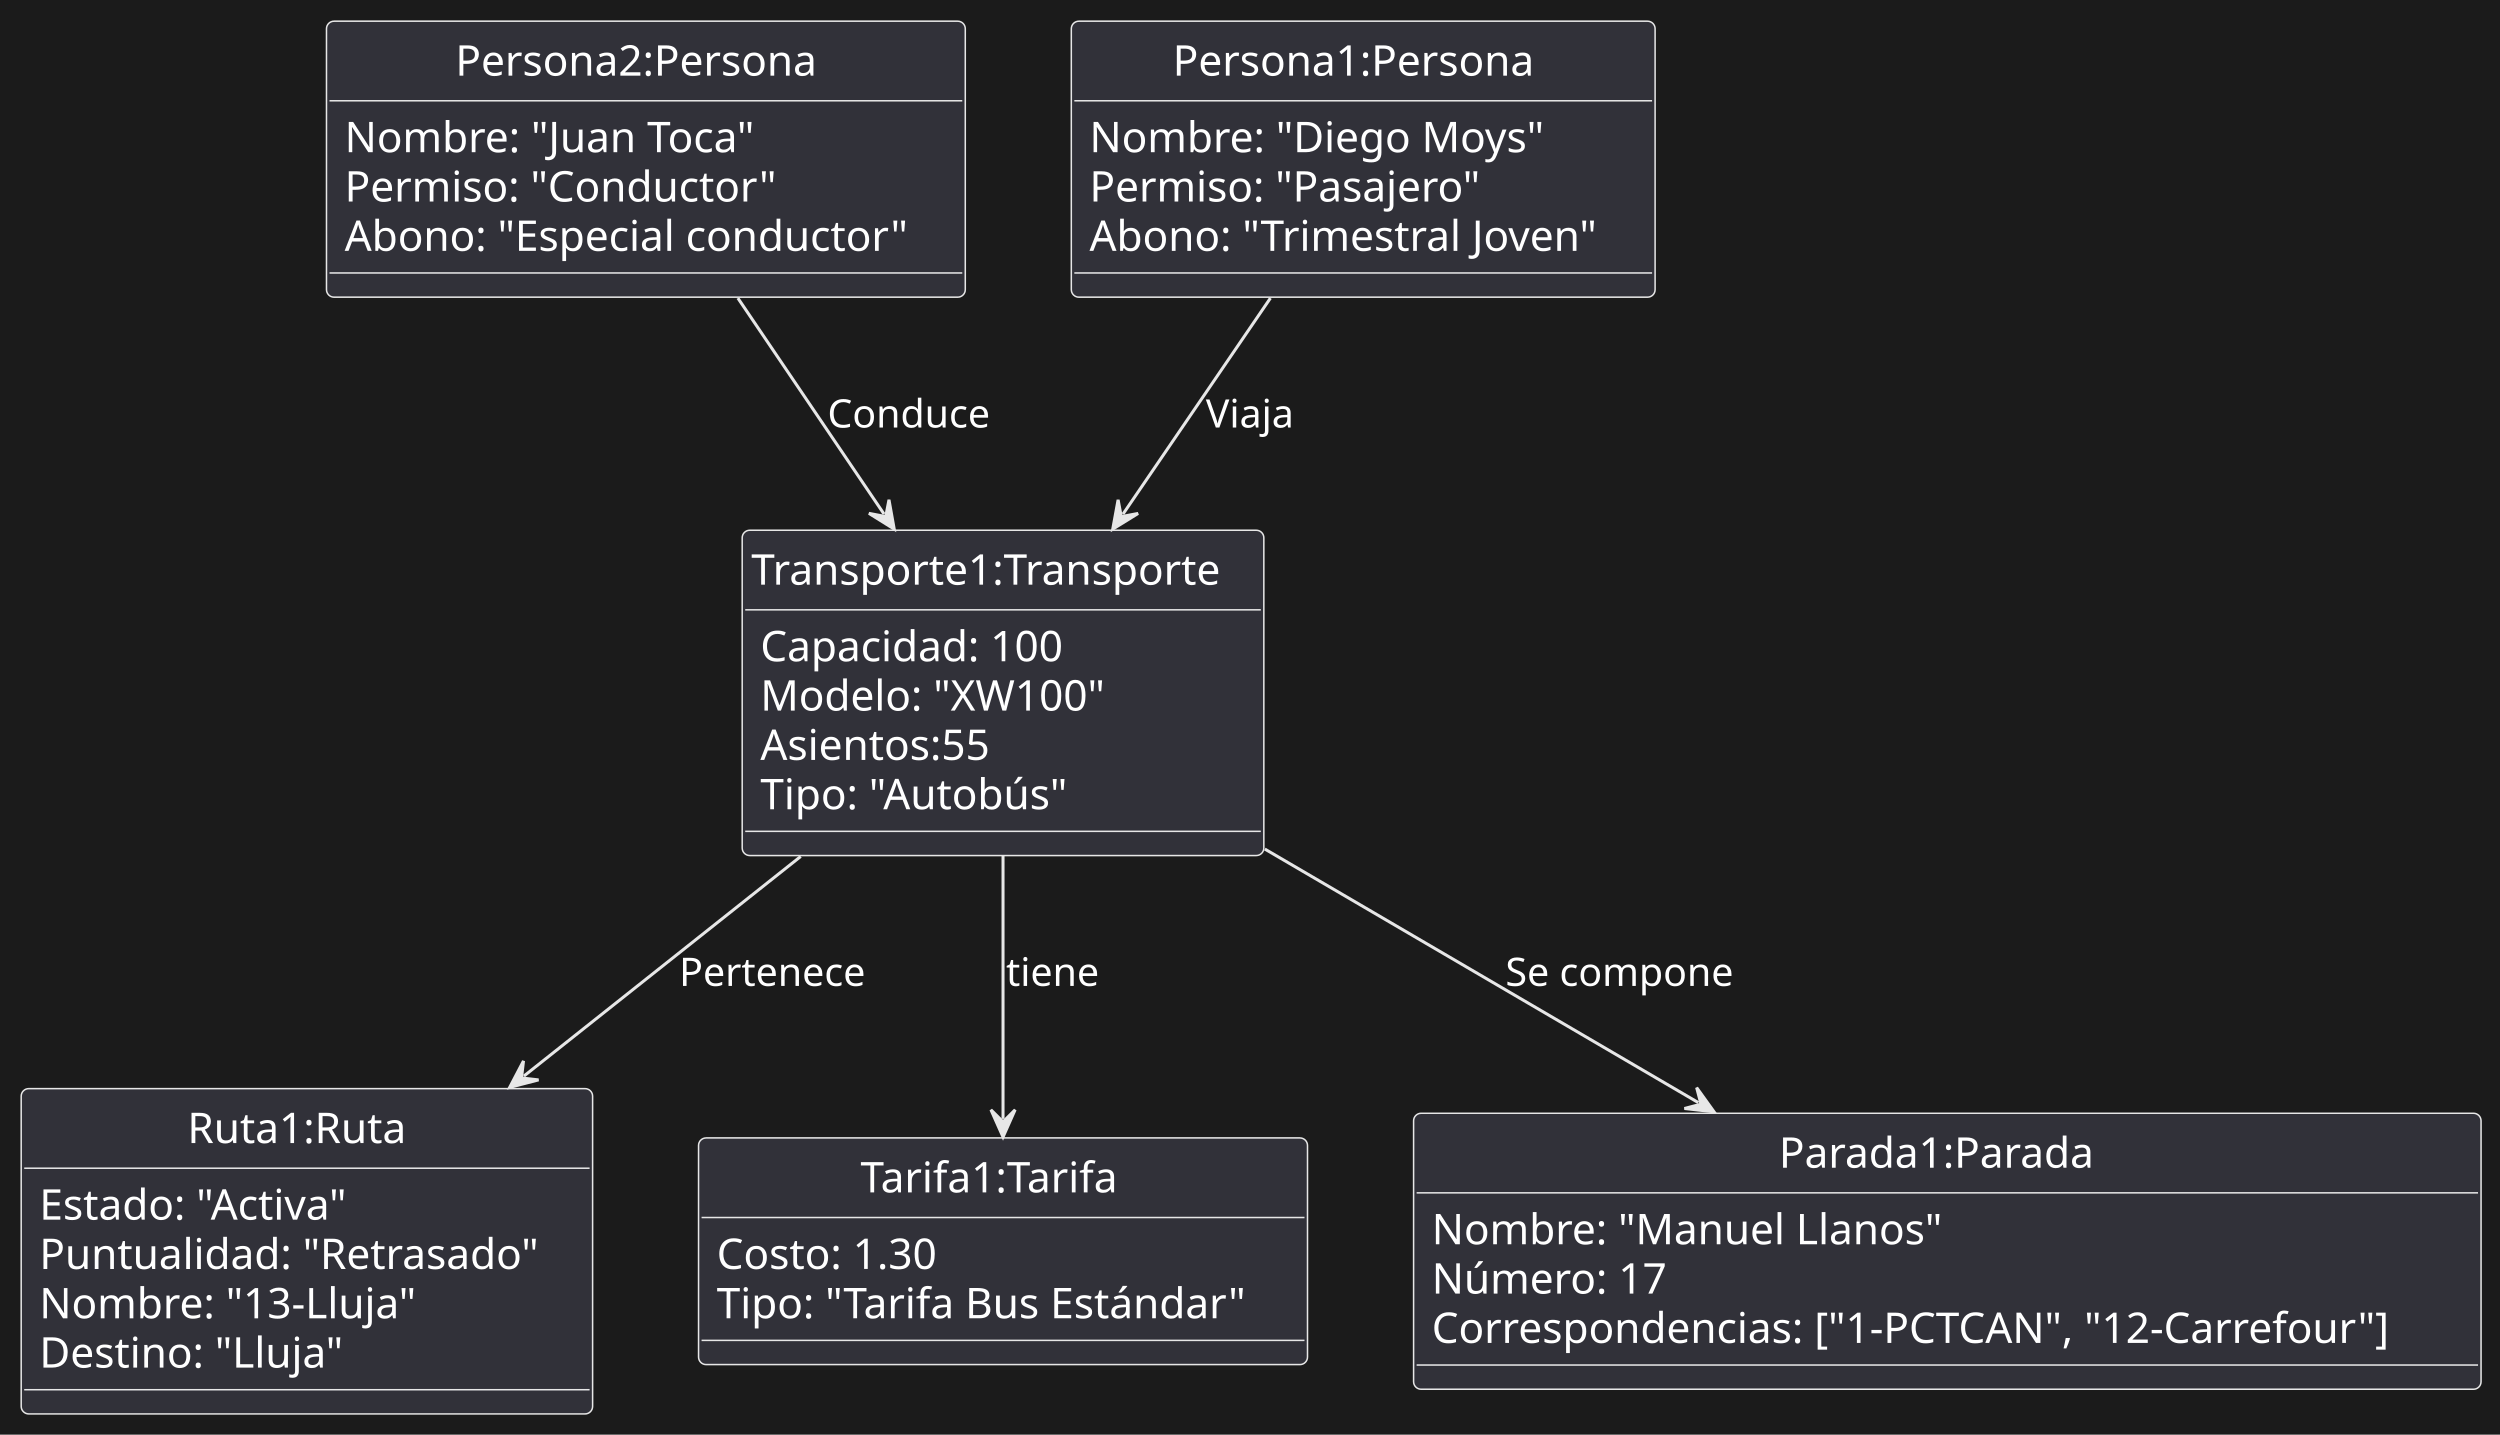
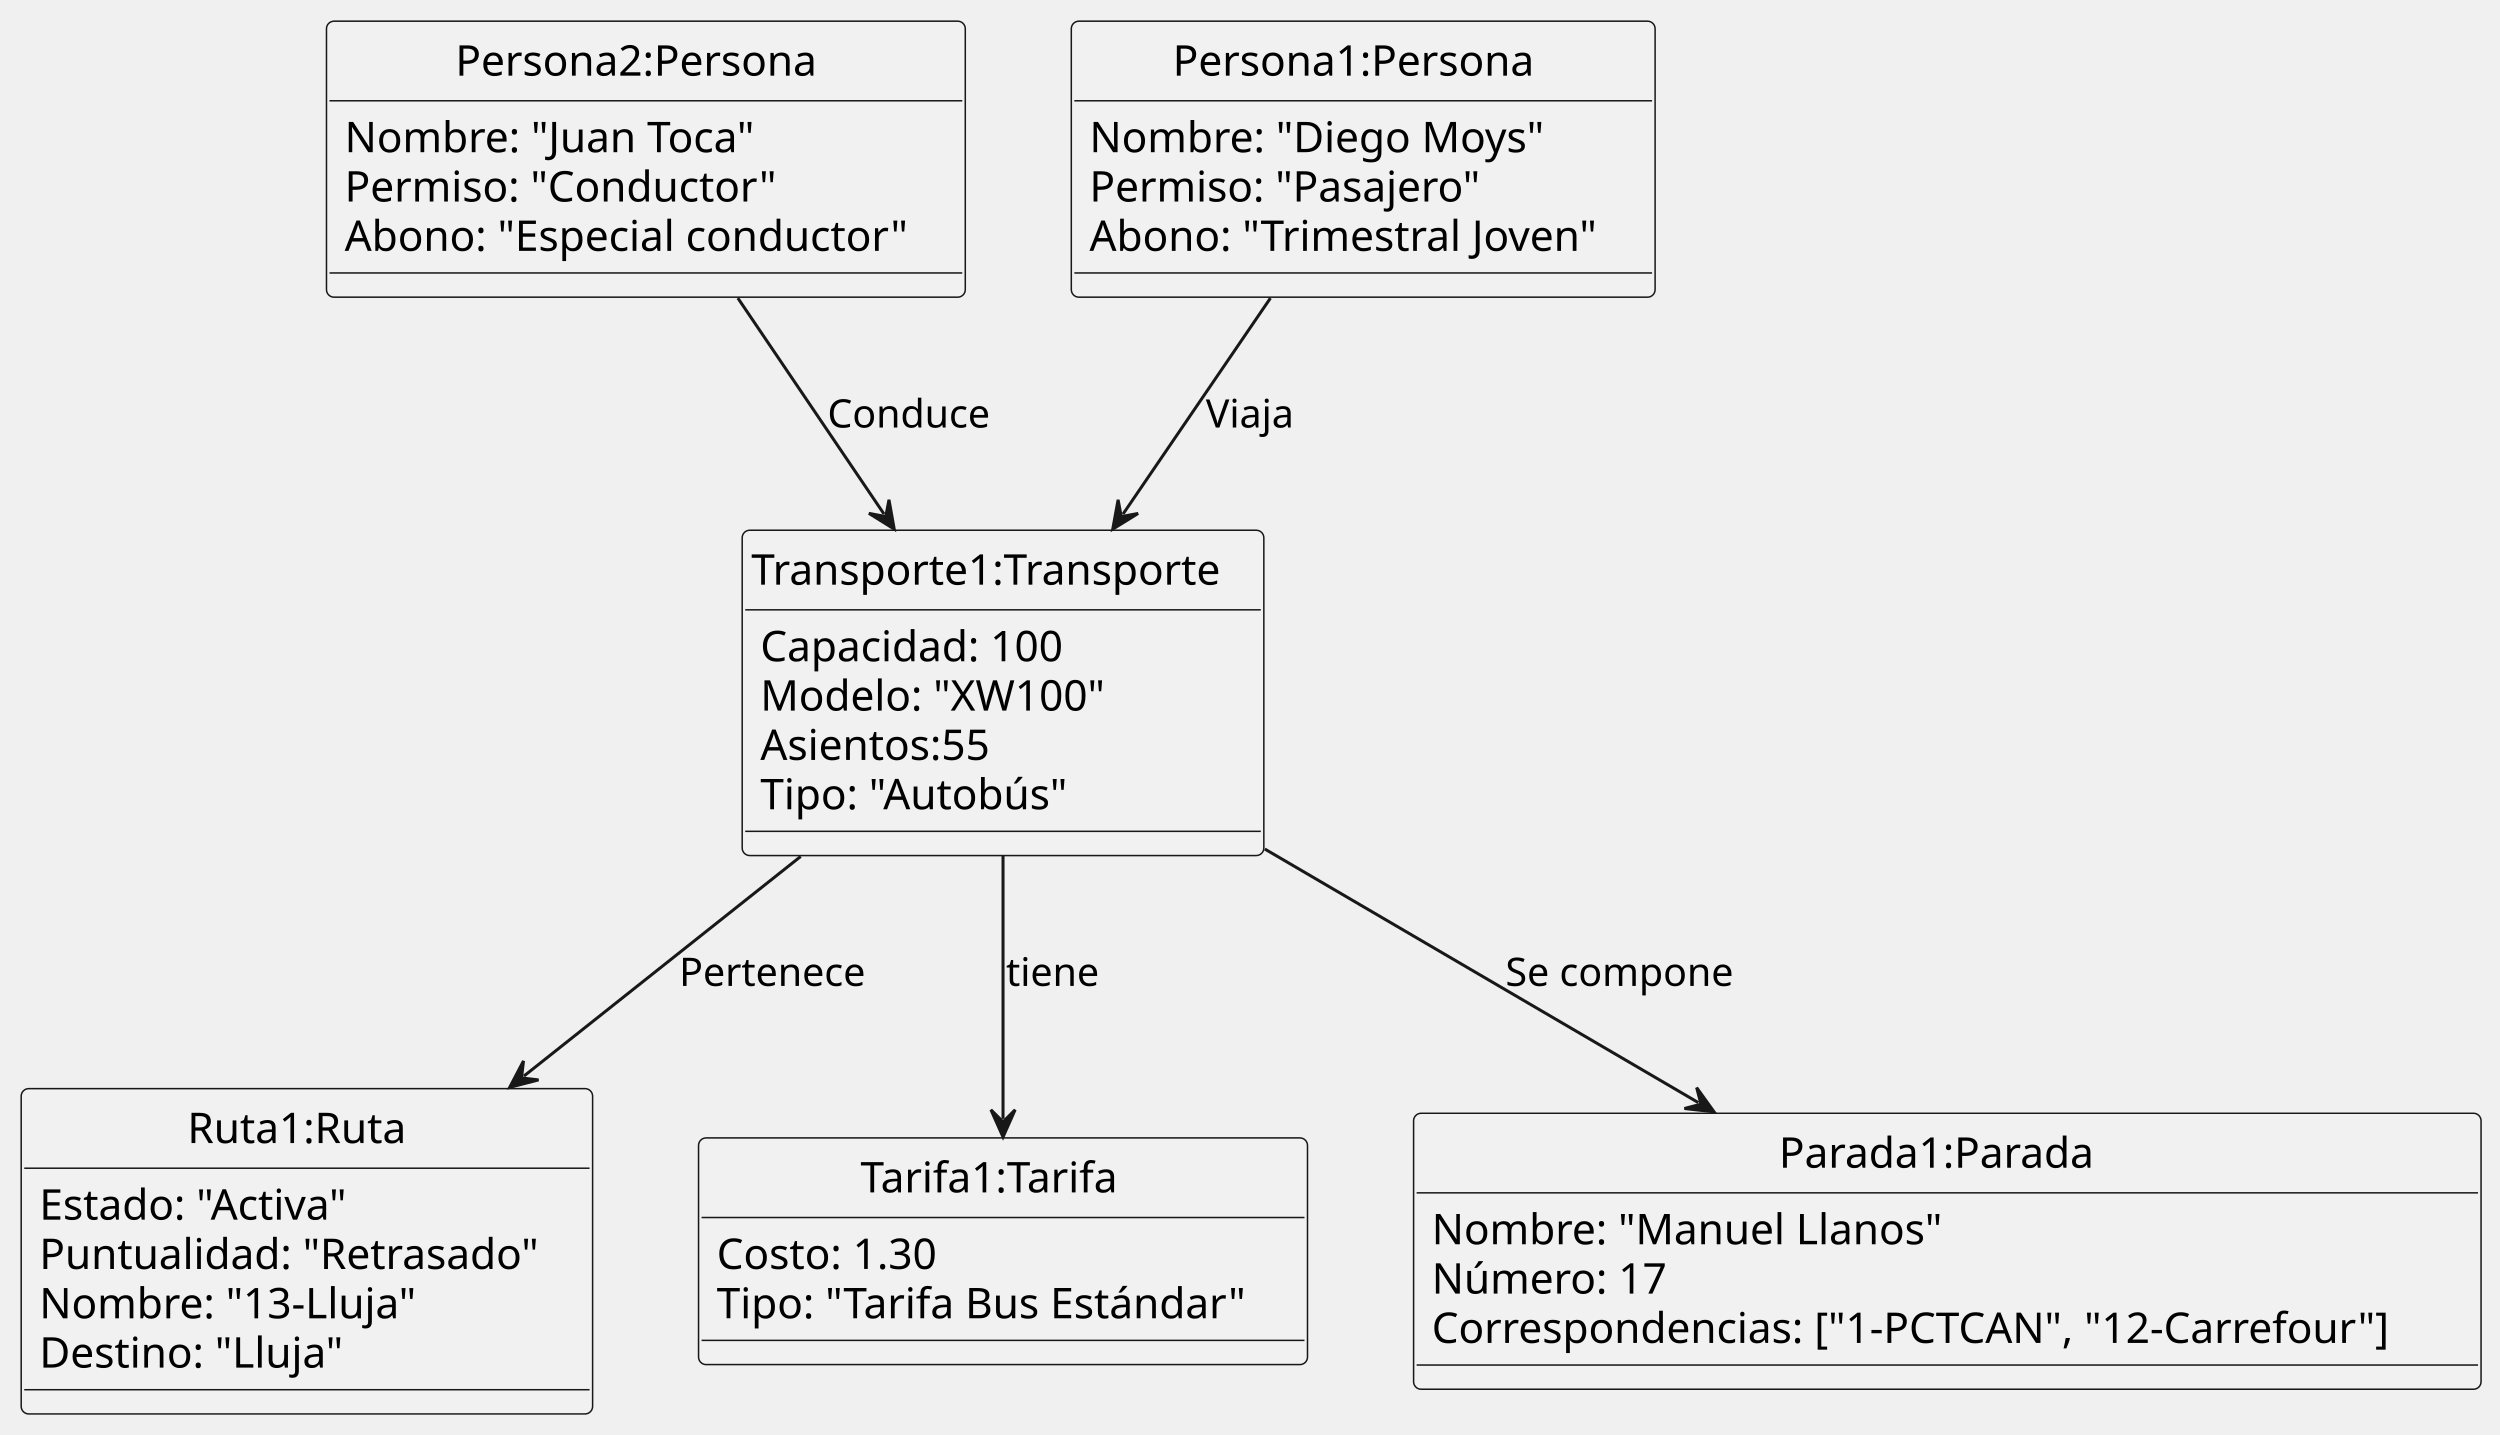
- <svg xmlns="http://www.w3.org/2000/svg" contentStyleType="text/css" height="474px" preserveAspectRatio="none" style="width:826px;height:474px;background:#1B1B1B;" version="1.1" viewBox="0 0 826 474" width="826px" zoomAndPan="magnify">
+ <svg xmlns="http://www.w3.org/2000/svg" contentStyleType="text/css" height="474px" preserveAspectRatio="none" style="width:826px;height:474px;background:#FFFFFF;" version="1.1" viewBox="0 0 826 474" width="826px" zoomAndPan="magnify">
  <defs />
  <g>
-     <rect fill="#1B1B1B" height="474" style="stroke:none;stroke-width:1.0;" width="826" x="0" y="0" />
    <g id="elem_ruta1">
-       <rect codeLine="3" fill="#313139" height="107.484" id="ruta1" rx="2.5" ry="2.5" style="stroke:#E7E7E7;stroke-width:0.5;" width="188.798" x="7" y="359.68" />
-       <text fill="#FFFFFF" font-family="sans-serif" font-size="14" lengthAdjust="spacing" textLength="78.962" x="61.918" y="377.675">Ruta1:Ruta</text>
-       <line style="stroke:#E7E7E7;stroke-width:0.5;" x1="8" x2="194.798" y1="385.977" y2="385.977" />
-       <text fill="#FFFFFF" font-family="sans-serif" font-size="14" lengthAdjust="spacing" textLength="113.224" x="13" y="402.972">Estado: "Activa"</text>
-       <text fill="#FFFFFF" font-family="sans-serif" font-size="14" lengthAdjust="spacing" textLength="176.798" x="13" y="419.269">Puntualidad: "Retrasado"</text>
-       <text fill="#FFFFFF" font-family="sans-serif" font-size="14" lengthAdjust="spacing" textLength="133.875" x="13" y="435.566">Nombre: "13-Lluja"</text>
-       <text fill="#FFFFFF" font-family="sans-serif" font-size="14" lengthAdjust="spacing" textLength="108.582" x="13" y="451.863">Destino: "Lluja"</text>
-       <line style="stroke:#E7E7E7;stroke-width:0.5;" x1="8" x2="194.798" y1="459.164" y2="459.164" />
+       <rect codeLine="3" fill="#F1F1F1" height="107.484" id="ruta1" rx="2.5" ry="2.5" style="stroke:#181818;stroke-width:0.5;" width="188.798" x="7" y="359.68" />
+       <text fill="#000000" font-family="sans-serif" font-size="14" lengthAdjust="spacing" textLength="78.962" x="61.918" y="377.675">Ruta1:Ruta</text>
+       <line style="stroke:#181818;stroke-width:0.5;" x1="8" x2="194.798" y1="385.977" y2="385.977" />
+       <text fill="#000000" font-family="sans-serif" font-size="14" lengthAdjust="spacing" textLength="113.224" x="13" y="402.972">Estado: "Activa"</text>
+       <text fill="#000000" font-family="sans-serif" font-size="14" lengthAdjust="spacing" textLength="176.798" x="13" y="419.269">Puntualidad: "Retrasado"</text>
+       <text fill="#000000" font-family="sans-serif" font-size="14" lengthAdjust="spacing" textLength="133.875" x="13" y="435.566">Nombre: "13-Lluja"</text>
+       <text fill="#000000" font-family="sans-serif" font-size="14" lengthAdjust="spacing" textLength="108.582" x="13" y="451.863">Destino: "Lluja"</text>
+       <line style="stroke:#181818;stroke-width:0.5;" x1="8" x2="194.798" y1="459.164" y2="459.164" />
    </g>
    <g id="elem_transporte1">
-       <rect codeLine="10" fill="#313139" height="107.484" id="transporte1" rx="2.5" ry="2.5" style="stroke:#E7E7E7;stroke-width:0.5;" width="172.352" x="245.22" y="175.19" />
-       <text fill="#FFFFFF" font-family="sans-serif" font-size="14" lengthAdjust="spacing" textLength="166.352" x="248.22" y="193.185">Transporte1:Transporte</text>
-       <line style="stroke:#E7E7E7;stroke-width:0.5;" x1="246.22" x2="416.572" y1="201.487" y2="201.487" />
-       <text fill="#FFFFFF" font-family="sans-serif" font-size="14" lengthAdjust="spacing" textLength="109.648" x="251.22" y="218.482">Capacidad: 100</text>
-       <text fill="#FFFFFF" font-family="sans-serif" font-size="14" lengthAdjust="spacing" textLength="122.801" x="251.22" y="234.779">Modelo: "XW100"</text>
-       <text fill="#FFFFFF" font-family="sans-serif" font-size="14" lengthAdjust="spacing" textLength="82.127" x="251.22" y="251.076">Asientos:55</text>
-       <text fill="#FFFFFF" font-family="sans-serif" font-size="14" lengthAdjust="spacing" textLength="109.498" x="251.22" y="267.373">Tipo: "Autobús"</text>
-       <line style="stroke:#E7E7E7;stroke-width:0.5;" x1="246.22" x2="416.572" y1="274.674" y2="274.674" />
+       <rect codeLine="10" fill="#F1F1F1" height="107.484" id="transporte1" rx="2.5" ry="2.5" style="stroke:#181818;stroke-width:0.5;" width="172.352" x="245.22" y="175.19" />
+       <text fill="#000000" font-family="sans-serif" font-size="14" lengthAdjust="spacing" textLength="166.352" x="248.22" y="193.185">Transporte1:Transporte</text>
+       <line style="stroke:#181818;stroke-width:0.5;" x1="246.22" x2="416.572" y1="201.487" y2="201.487" />
+       <text fill="#000000" font-family="sans-serif" font-size="14" lengthAdjust="spacing" textLength="109.648" x="251.22" y="218.482">Capacidad: 100</text>
+       <text fill="#000000" font-family="sans-serif" font-size="14" lengthAdjust="spacing" textLength="122.801" x="251.22" y="234.779">Modelo: "XW100"</text>
+       <text fill="#000000" font-family="sans-serif" font-size="14" lengthAdjust="spacing" textLength="82.127" x="251.22" y="251.076">Asientos:55</text>
+       <text fill="#000000" font-family="sans-serif" font-size="14" lengthAdjust="spacing" textLength="109.498" x="251.22" y="267.373">Tipo: "Autobús"</text>
+       <line style="stroke:#181818;stroke-width:0.5;" x1="246.22" x2="416.572" y1="274.674" y2="274.674" />
    </g>
    <g id="elem_tarifa1">
-       <rect codeLine="17" fill="#313139" height="74.891" id="tarifa1" rx="2.5" ry="2.5" style="stroke:#E7E7E7;stroke-width:0.5;" width="201.198" x="230.8" y="375.97" />
-       <text fill="#FFFFFF" font-family="sans-serif" font-size="14" lengthAdjust="spacing" textLength="94.192" x="284.303" y="393.965">Tarifa1:Tarifa</text>
-       <line style="stroke:#E7E7E7;stroke-width:0.5;" x1="231.8" x2="430.998" y1="402.267" y2="402.267" />
-       <text fill="#FFFFFF" font-family="sans-serif" font-size="14" lengthAdjust="spacing" textLength="80.028" x="236.8" y="419.262">Costo: 1.30</text>
-       <text fill="#FFFFFF" font-family="sans-serif" font-size="14" lengthAdjust="spacing" textLength="189.198" x="236.8" y="435.559">Tipo: "Tarifa Bus Estándar"</text>
-       <line style="stroke:#E7E7E7;stroke-width:0.5;" x1="231.8" x2="430.998" y1="442.861" y2="442.861" />
+       <rect codeLine="17" fill="#F1F1F1" height="74.891" id="tarifa1" rx="2.5" ry="2.5" style="stroke:#181818;stroke-width:0.5;" width="201.198" x="230.8" y="375.97" />
+       <text fill="#000000" font-family="sans-serif" font-size="14" lengthAdjust="spacing" textLength="94.192" x="284.303" y="393.965">Tarifa1:Tarifa</text>
+       <line style="stroke:#181818;stroke-width:0.5;" x1="231.8" x2="430.998" y1="402.267" y2="402.267" />
+       <text fill="#000000" font-family="sans-serif" font-size="14" lengthAdjust="spacing" textLength="80.028" x="236.8" y="419.262">Costo: 1.30</text>
+       <text fill="#000000" font-family="sans-serif" font-size="14" lengthAdjust="spacing" textLength="189.198" x="236.8" y="435.559">Tipo: "Tarifa Bus Estándar"</text>
+       <line style="stroke:#181818;stroke-width:0.5;" x1="231.8" x2="430.998" y1="442.861" y2="442.861" />
    </g>
    <g id="elem_parada1">
-       <rect codeLine="22" fill="#313139" height="91.188" id="parada1" rx="2.5" ry="2.5" style="stroke:#E7E7E7;stroke-width:0.5;" width="352.69" x="467.05" y="367.82" />
-       <text fill="#FFFFFF" font-family="sans-serif" font-size="14" lengthAdjust="spacing" textLength="111.269" x="587.76" y="385.815">Parada1:Parada</text>
-       <line style="stroke:#E7E7E7;stroke-width:0.5;" x1="468.05" x2="818.74" y1="394.117" y2="394.117" />
-       <text fill="#FFFFFF" font-family="sans-serif" font-size="14" lengthAdjust="spacing" textLength="178.336" x="473.05" y="411.112">Nombre: "Manuel Llanos"</text>
-       <text fill="#FFFFFF" font-family="sans-serif" font-size="14" lengthAdjust="spacing" textLength="82.899" x="473.05" y="427.409">Número: 17</text>
-       <text fill="#FFFFFF" font-family="sans-serif" font-size="14" lengthAdjust="spacing" textLength="340.69" x="473.05" y="443.706">Correspondencias: ["1-PCTCAN", "12-Carrefour"]</text>
-       <line style="stroke:#E7E7E7;stroke-width:0.5;" x1="468.05" x2="818.74" y1="451.007" y2="451.007" />
+       <rect codeLine="22" fill="#F1F1F1" height="91.188" id="parada1" rx="2.5" ry="2.5" style="stroke:#181818;stroke-width:0.5;" width="352.69" x="467.05" y="367.82" />
+       <text fill="#000000" font-family="sans-serif" font-size="14" lengthAdjust="spacing" textLength="111.269" x="587.76" y="385.815">Parada1:Parada</text>
+       <line style="stroke:#181818;stroke-width:0.5;" x1="468.05" x2="818.74" y1="394.117" y2="394.117" />
+       <text fill="#000000" font-family="sans-serif" font-size="14" lengthAdjust="spacing" textLength="178.336" x="473.05" y="411.112">Nombre: "Manuel Llanos"</text>
+       <text fill="#000000" font-family="sans-serif" font-size="14" lengthAdjust="spacing" textLength="82.899" x="473.05" y="427.409">Número: 17</text>
+       <text fill="#000000" font-family="sans-serif" font-size="14" lengthAdjust="spacing" textLength="340.69" x="473.05" y="443.706">Correspondencias: ["1-PCTCAN", "12-Carrefour"]</text>
+       <line style="stroke:#181818;stroke-width:0.5;" x1="468.05" x2="818.74" y1="451.007" y2="451.007" />
    </g>
    <g id="elem_persona2">
-       <rect codeLine="28" fill="#313139" height="91.188" id="persona2" rx="2.5" ry="2.5" style="stroke:#E7E7E7;stroke-width:0.5;" width="211.062" x="107.87" y="7" />
-       <text fill="#FFFFFF" font-family="sans-serif" font-size="14" lengthAdjust="spacing" textLength="125.87" x="150.466" y="24.995">Persona2:Persona</text>
-       <line style="stroke:#E7E7E7;stroke-width:0.5;" x1="108.87" x2="317.933" y1="33.297" y2="33.297" />
-       <text fill="#FFFFFF" font-family="sans-serif" font-size="14" lengthAdjust="spacing" textLength="146.275" x="113.87" y="50.292">Nombre: "Juan Toca"</text>
-       <text fill="#FFFFFF" font-family="sans-serif" font-size="14" lengthAdjust="spacing" textLength="150.726" x="113.87" y="66.589">Permiso: "Conductor"</text>
-       <text fill="#FFFFFF" font-family="sans-serif" font-size="14" lengthAdjust="spacing" textLength="199.062" x="113.87" y="82.886">Abono: "Especial conductor"</text>
-       <line style="stroke:#E7E7E7;stroke-width:0.5;" x1="108.87" x2="317.933" y1="90.188" y2="90.188" />
+       <rect codeLine="28" fill="#F1F1F1" height="91.188" id="persona2" rx="2.5" ry="2.5" style="stroke:#181818;stroke-width:0.5;" width="211.062" x="107.87" y="7" />
+       <text fill="#000000" font-family="sans-serif" font-size="14" lengthAdjust="spacing" textLength="125.87" x="150.466" y="24.995">Persona2:Persona</text>
+       <line style="stroke:#181818;stroke-width:0.5;" x1="108.87" x2="317.933" y1="33.297" y2="33.297" />
+       <text fill="#000000" font-family="sans-serif" font-size="14" lengthAdjust="spacing" textLength="146.275" x="113.87" y="50.292">Nombre: "Juan Toca"</text>
+       <text fill="#000000" font-family="sans-serif" font-size="14" lengthAdjust="spacing" textLength="150.726" x="113.87" y="66.589">Permiso: "Conductor"</text>
+       <text fill="#000000" font-family="sans-serif" font-size="14" lengthAdjust="spacing" textLength="199.062" x="113.87" y="82.886">Abono: "Especial conductor"</text>
+       <line style="stroke:#181818;stroke-width:0.5;" x1="108.87" x2="317.933" y1="90.188" y2="90.188" />
    </g>
    <g id="elem_persona1">
-       <rect codeLine="34" fill="#313139" height="91.188" id="persona1" rx="2.5" ry="2.5" style="stroke:#E7E7E7;stroke-width:0.5;" width="192.886" x="353.96" y="7" />
-       <text fill="#FFFFFF" font-family="sans-serif" font-size="14" lengthAdjust="spacing" textLength="125.87" x="387.468" y="24.995">Persona1:Persona</text>
-       <line style="stroke:#E7E7E7;stroke-width:0.5;" x1="354.96" x2="545.846" y1="33.297" y2="33.297" />
-       <text fill="#FFFFFF" font-family="sans-serif" font-size="14" lengthAdjust="spacing" textLength="159.387" x="359.96" y="50.292">Nombre: "Diego Moys"</text>
-       <text fill="#FFFFFF" font-family="sans-serif" font-size="14" lengthAdjust="spacing" textLength="137.963" x="359.96" y="66.589">Permiso: "Pasajero"</text>
-       <text fill="#FFFFFF" font-family="sans-serif" font-size="14" lengthAdjust="spacing" textLength="180.886" x="359.96" y="82.886">Abono: "Trimestral Joven"</text>
-       <line style="stroke:#E7E7E7;stroke-width:0.5;" x1="354.96" x2="545.846" y1="90.188" y2="90.188" />
+       <rect codeLine="34" fill="#F1F1F1" height="91.188" id="persona1" rx="2.5" ry="2.5" style="stroke:#181818;stroke-width:0.5;" width="192.886" x="353.96" y="7" />
+       <text fill="#000000" font-family="sans-serif" font-size="14" lengthAdjust="spacing" textLength="125.87" x="387.468" y="24.995">Persona1:Persona</text>
+       <line style="stroke:#181818;stroke-width:0.5;" x1="354.96" x2="545.846" y1="33.297" y2="33.297" />
+       <text fill="#000000" font-family="sans-serif" font-size="14" lengthAdjust="spacing" textLength="159.387" x="359.96" y="50.292">Nombre: "Diego Moys"</text>
+       <text fill="#000000" font-family="sans-serif" font-size="14" lengthAdjust="spacing" textLength="137.963" x="359.96" y="66.589">Permiso: "Pasajero"</text>
+       <text fill="#000000" font-family="sans-serif" font-size="14" lengthAdjust="spacing" textLength="180.886" x="359.96" y="82.886">Abono: "Trimestral Joven"</text>
+       <line style="stroke:#181818;stroke-width:0.5;" x1="354.96" x2="545.846" y1="90.188" y2="90.188" />
    </g>
    <g id="link_transporte1_ruta1">
-       <path codeLine="40" d="M264.56,282.96 C234.32,306.95 203.36,331.521 173.1,355.531 " fill="none" id="transporte1-to-ruta1" style="stroke:#E7E7E7;stroke-width:1.0;" />
-       <polygon fill="#E7E7E7" points="168.4,359.26,177.936,356.799,172.317,356.152,172.964,350.533,168.4,359.26" style="stroke:#E7E7E7;stroke-width:1.0;" />
-       <text fill="#FFFFFF" font-family="sans-serif" font-size="13" lengthAdjust="spacing" textLength="65.66" x="224.4" y="325.747">Pertenece</text>
+       <path codeLine="40" d="M264.56,282.96 C234.32,306.95 203.36,331.521 173.1,355.531 " fill="none" id="transporte1-to-ruta1" style="stroke:#181818;stroke-width:1;" />
+       <polygon fill="#181818" points="168.4,359.26,177.936,356.799,172.317,356.152,172.964,350.533,168.4,359.26" style="stroke:#181818;stroke-width:1;" />
+       <text fill="#000000" font-family="sans-serif" font-size="13" lengthAdjust="spacing" textLength="65.66" x="224.4" y="325.747">Pertenece</text>
    </g>
    <g id="link_transporte1_parada1">
-       <path codeLine="41" d="M417.89,280.52 C464.42,307.74 516.141,337.991 561.141,364.311 " fill="none" id="transporte1-to-parada1" style="stroke:#E7E7E7;stroke-width:1.0;" />
-       <polygon fill="#E7E7E7" points="566.32,367.34,560.571,359.343,562.004,364.816,556.532,366.249,566.32,367.34" style="stroke:#E7E7E7;stroke-width:1.0;" />
-       <text fill="#FFFFFF" font-family="sans-serif" font-size="13" lengthAdjust="spacing" textLength="80.59" x="497.4" y="325.747">Se compone</text>
+       <path codeLine="41" d="M417.89,280.52 C464.42,307.74 516.141,337.991 561.141,364.311 " fill="none" id="transporte1-to-parada1" style="stroke:#181818;stroke-width:1;" />
+       <polygon fill="#181818" points="566.32,367.34,560.571,359.343,562.004,364.816,556.532,366.249,566.32,367.34" style="stroke:#181818;stroke-width:1;" />
+       <text fill="#000000" font-family="sans-serif" font-size="13" lengthAdjust="spacing" textLength="80.59" x="497.4" y="325.747">Se compone</text>
    </g>
    <g id="link_transporte1_tarifa1">
-       <path codeLine="42" d="M331.4,282.72 C331.4,312.5 331.4,342.99 331.4,369.67 " fill="none" id="transporte1-to-tarifa1" style="stroke:#E7E7E7;stroke-width:1.0;" />
-       <polygon fill="#E7E7E7" points="331.4,375.67,335.4,366.67,331.4,370.67,327.4,366.67,331.4,375.67" style="stroke:#E7E7E7;stroke-width:1.0;" />
-       <text fill="#FFFFFF" font-family="sans-serif" font-size="13" lengthAdjust="spacing" textLength="32.944" x="332.4" y="325.747">tiene</text>
+       <path codeLine="42" d="M331.4,282.72 C331.4,312.5 331.4,342.99 331.4,369.67 " fill="none" id="transporte1-to-tarifa1" style="stroke:#181818;stroke-width:1;" />
+       <polygon fill="#181818" points="331.4,375.67,335.4,366.67,331.4,370.67,327.4,366.67,331.4,375.67" style="stroke:#181818;stroke-width:1;" />
+       <text fill="#000000" font-family="sans-serif" font-size="13" lengthAdjust="spacing" textLength="32.944" x="332.4" y="325.747">tiene</text>
    </g>
    <g id="link_persona1_transporte1">
-       <path codeLine="43" d="M419.75,98.49 C403.85,121.8 387.693,145.465 371.033,169.865 " fill="none" id="persona1-to-transporte1" style="stroke:#E7E7E7;stroke-width:1.0;" />
-       <polygon fill="#E7E7E7" points="367.65,174.82,376.028,169.643,370.469,170.691,369.421,165.132,367.65,174.82" style="stroke:#E7E7E7;stroke-width:1.0;" />
-       <text fill="#FFFFFF" font-family="sans-serif" font-size="13" lengthAdjust="spacing" textLength="32.049" x="398.4" y="141.257">Viaja</text>
+       <path codeLine="43" d="M419.75,98.49 C403.85,121.8 387.693,145.465 371.033,169.865 " fill="none" id="persona1-to-transporte1" style="stroke:#181818;stroke-width:1;" />
+       <polygon fill="#181818" points="367.65,174.82,376.028,169.643,370.469,170.691,369.421,165.132,367.65,174.82" style="stroke:#181818;stroke-width:1;" />
+       <text fill="#000000" font-family="sans-serif" font-size="13" lengthAdjust="spacing" textLength="32.049" x="398.4" y="141.257">Viaja</text>
    </g>
    <g id="link_persona2_transporte1">
-       <path codeLine="44" d="M243.79,98.49 C259.56,121.8 275.578,145.451 292.088,169.851 " fill="none" id="persona2-to-transporte1" style="stroke:#E7E7E7;stroke-width:1.0;" />
-       <polygon fill="#E7E7E7" points="295.45,174.82,293.719,165.124,292.648,170.679,287.094,169.608,295.45,174.82" style="stroke:#E7E7E7;stroke-width:1.0;" />
-       <text fill="#FFFFFF" font-family="sans-serif" font-size="13" lengthAdjust="spacing" textLength="56.907" x="273.4" y="141.257">Conduce</text>
+       <path codeLine="44" d="M243.79,98.49 C259.56,121.8 275.578,145.451 292.088,169.851 " fill="none" id="persona2-to-transporte1" style="stroke:#181818;stroke-width:1;" />
+       <polygon fill="#181818" points="295.45,174.82,293.719,165.124,292.648,170.679,287.094,169.608,295.45,174.82" style="stroke:#181818;stroke-width:1;" />
+       <text fill="#000000" font-family="sans-serif" font-size="13" lengthAdjust="spacing" textLength="56.907" x="273.4" y="141.257">Conduce</text>
    </g>
  </g>
</svg>
